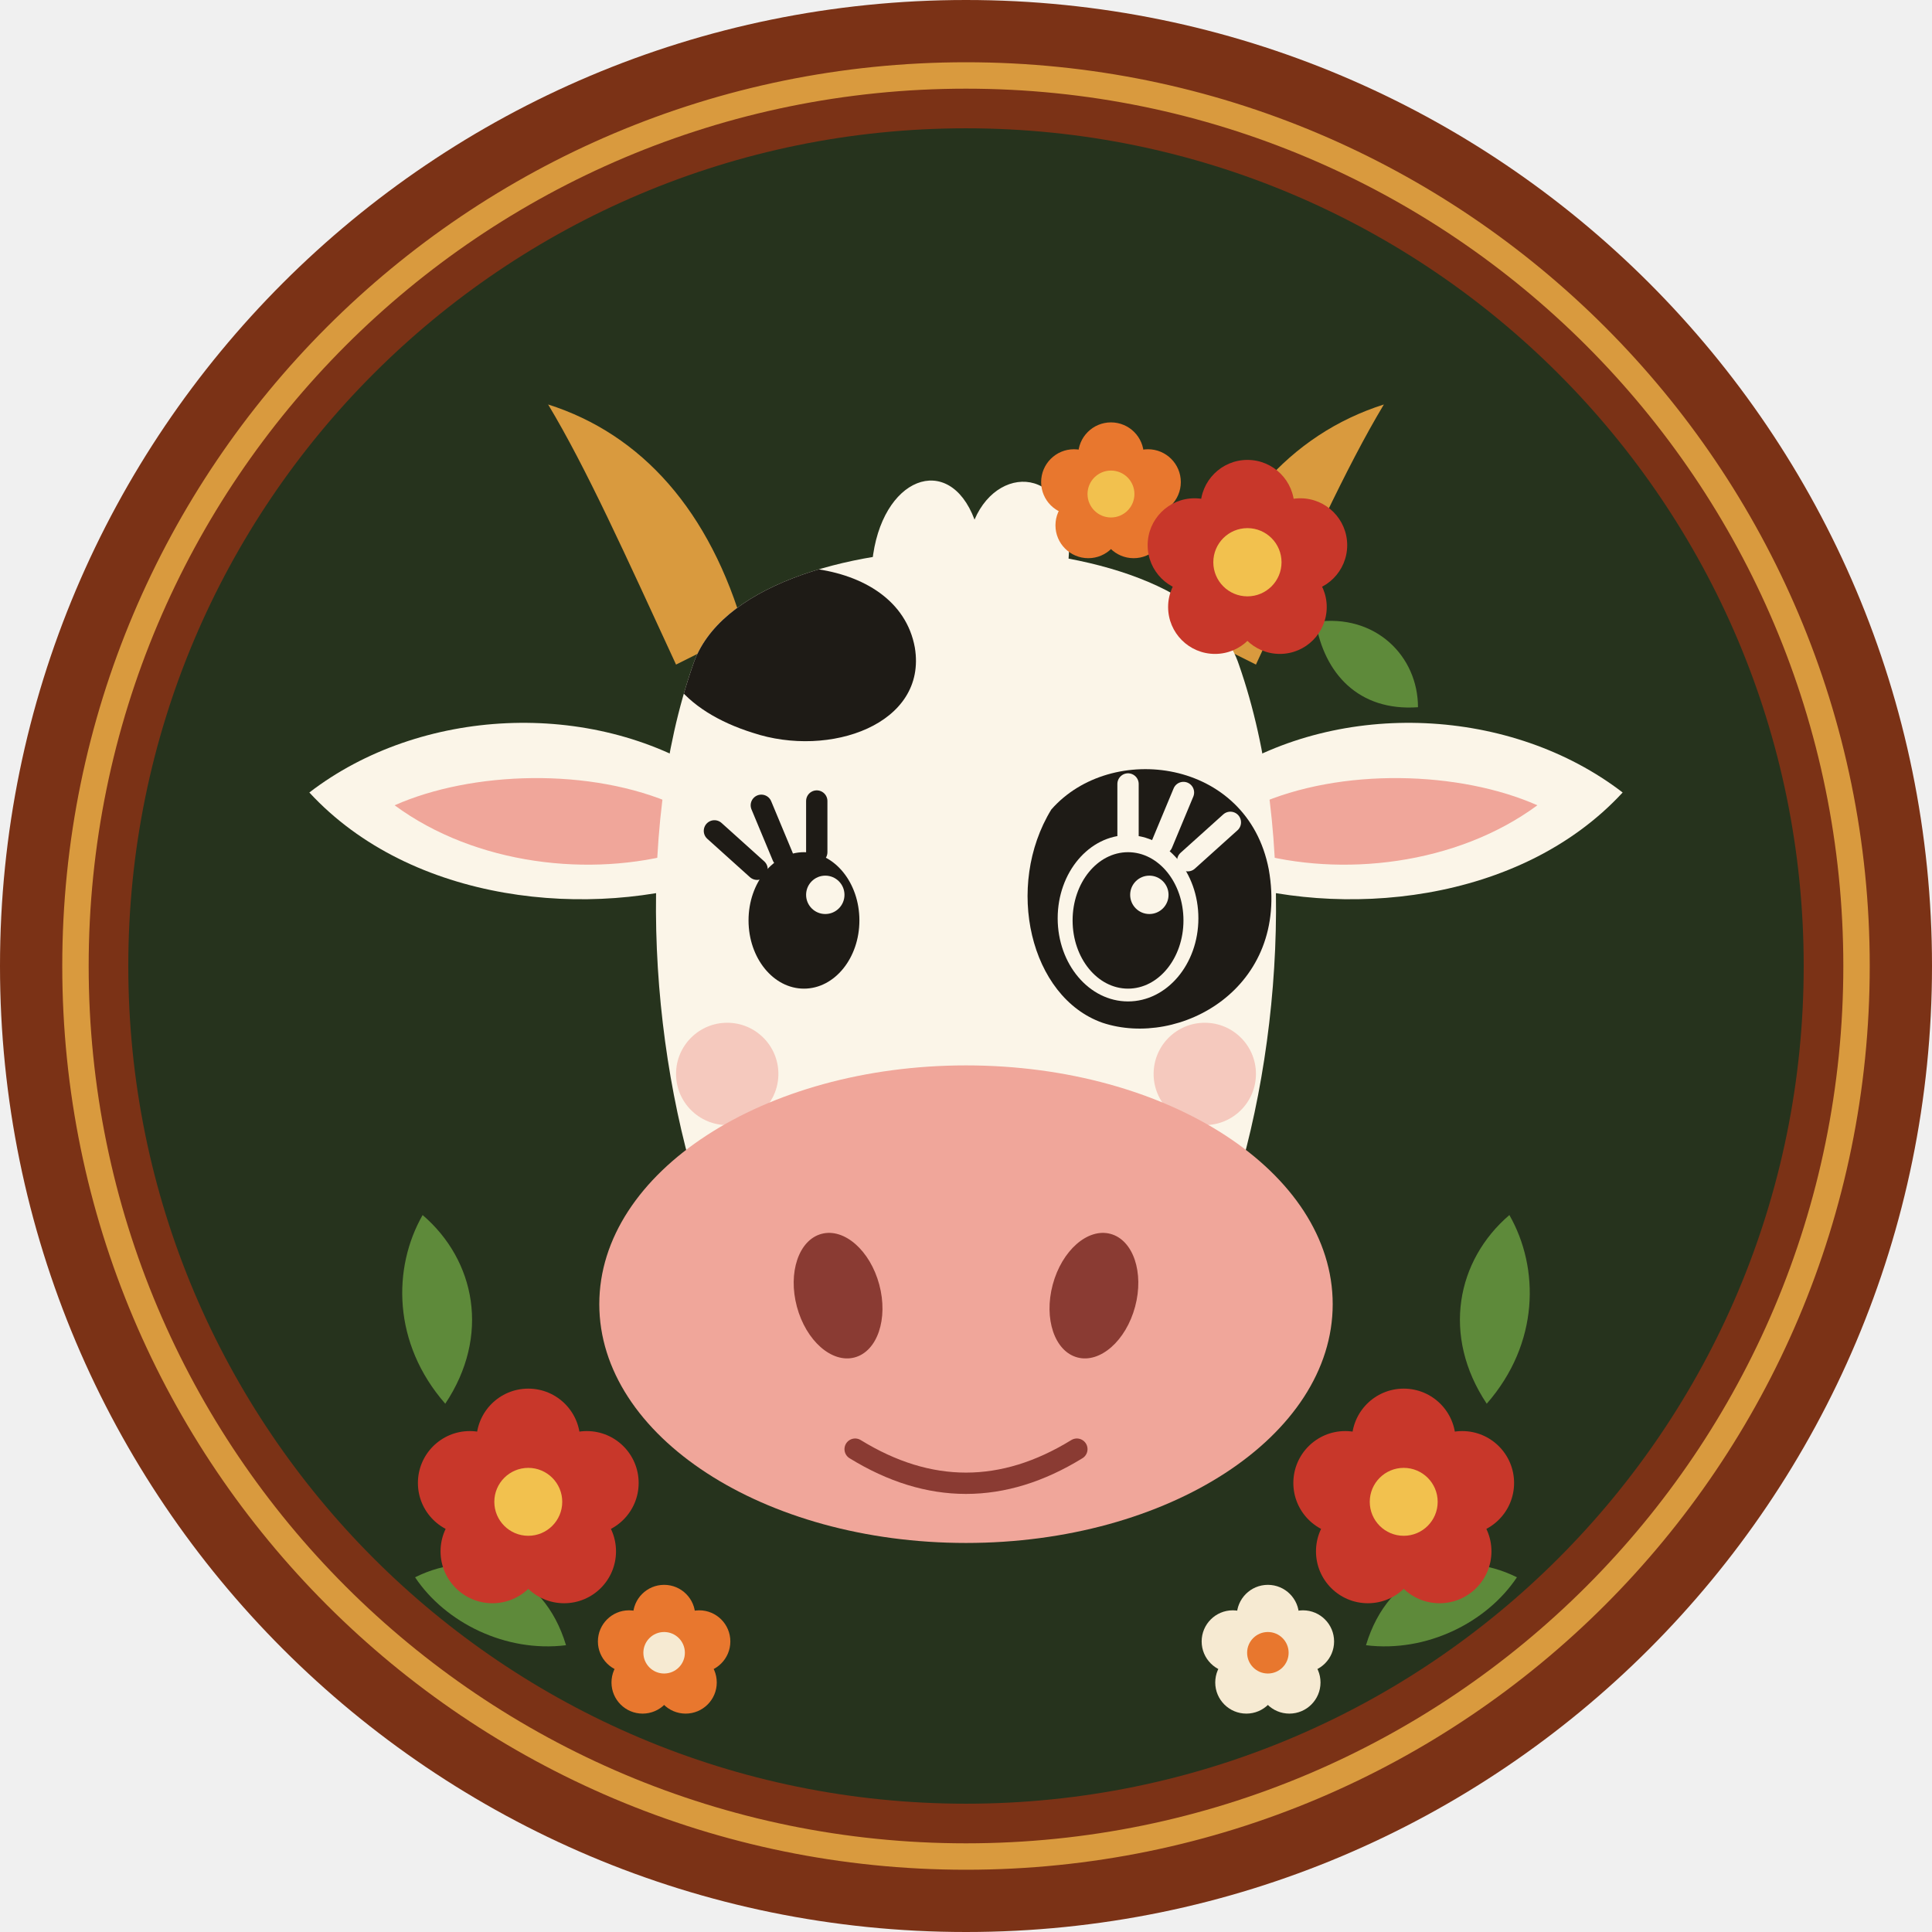
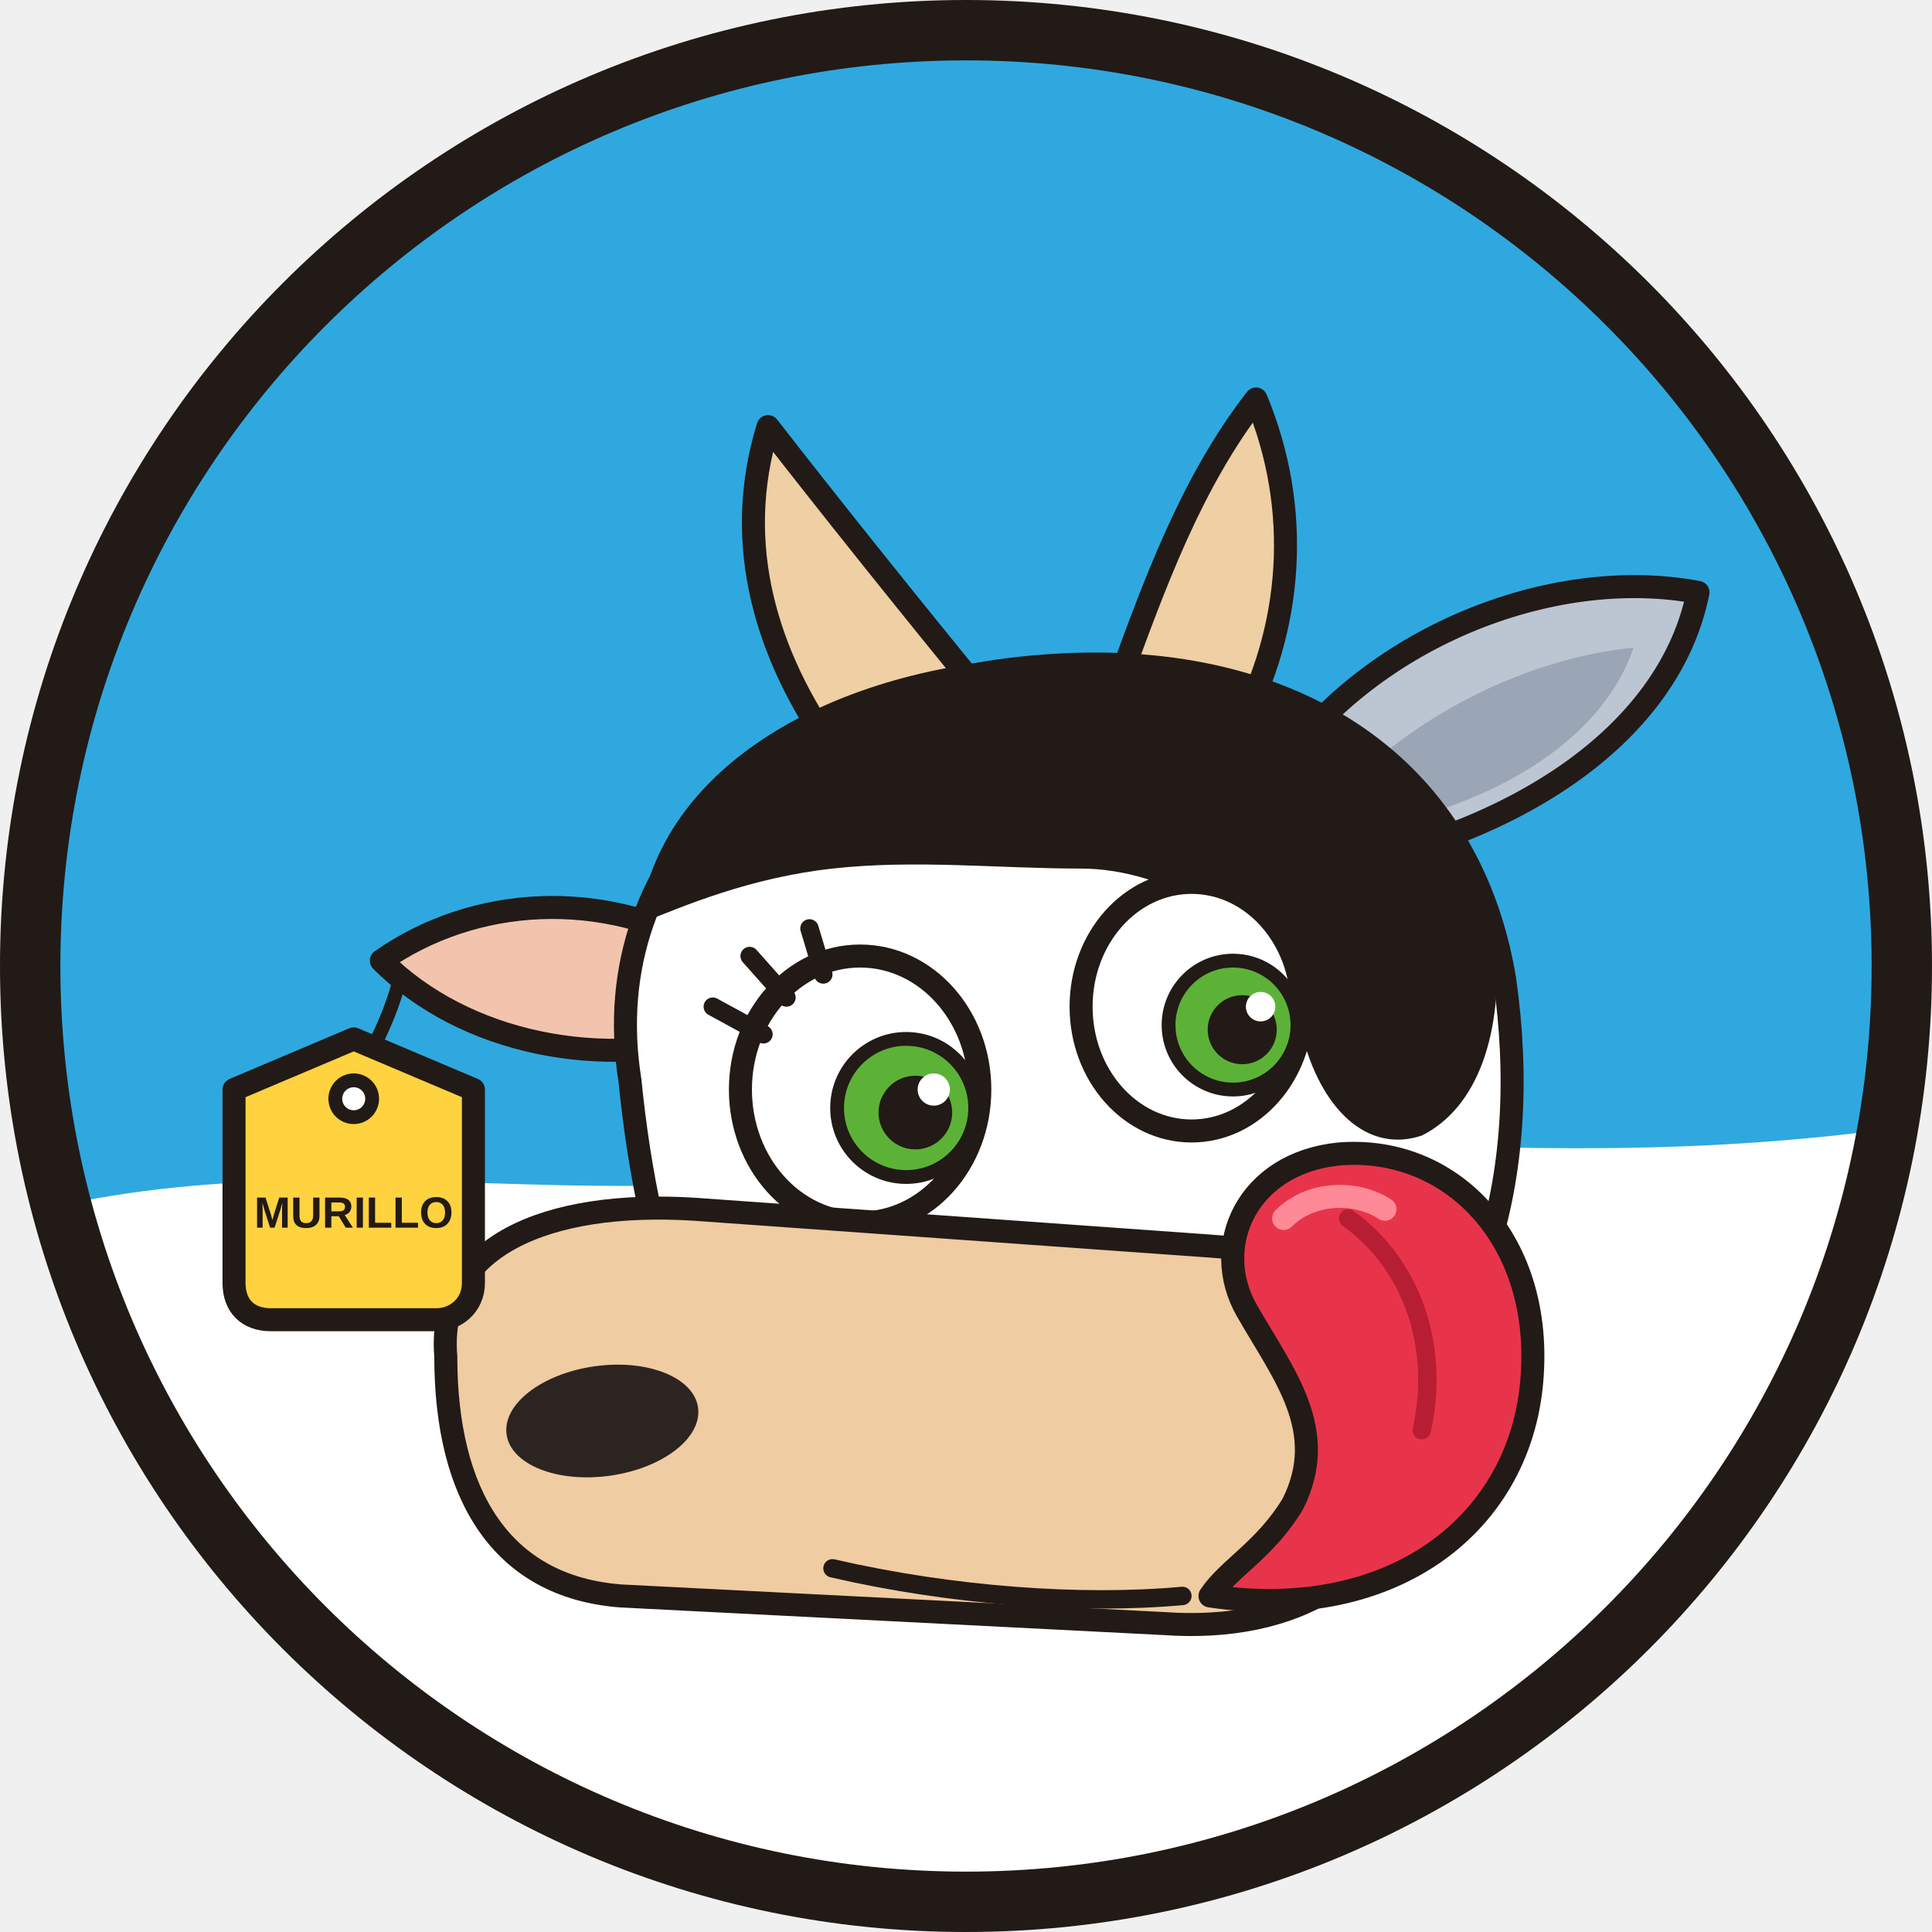
<svg xmlns="http://www.w3.org/2000/svg" viewBox="0 0 512 512" width="512" height="512">
  <defs>
-     <clipPath id="head">
-       <path d="M192 186C204 150 308 150 320 186C334 226 330 280 316 318L196 318C182 280 178 226 192 186Z" />
+     <clipPath id="disc">
+       <circle cx="256" cy="256" r="248" />
    </clipPath>
-     <g id="petals5">
-       <circle cx="0" cy="-13" r="11" />
-       <circle cx="12.4" cy="-4" r="11" />
-       <circle cx="7.6" cy="10.5" r="11" />
-       <circle cx="-7.6" cy="10.5" r="11" />
-       <circle cx="-12.4" cy="-4" r="11" />
+   </defs>
+   <g clip-path="url(#disc)">
+     <rect width="512" height="512" fill="#2fa8e0" />
+     <path d="M-20 330C70 296 150 326 236 308C322 290 410 318 532 294V540H-20Z" fill="#ffffff" />
+     <g transform="translate(256 268) scale(1.22) translate(-179 -155)">
+       <g stroke="#221a16" stroke-width="5" stroke-linejoin="round" stroke-linecap="round">
+         <path d="M246 104C266 74 306 58 338 64C332 94 300 116 258 124Z" fill="#bcc6d2" />
+         <path d="M262 106C280 88 304 78 324 76C318 94 298 108 272 114Z" fill="#9aa6b5" stroke="none" />
+         <path d="M150 98C136 78 128 54 136 28C150 46 166 66 184 88Z" fill="#efcfa4" />
+         <path d="M212 84C220 62 228 40 242 22C252 46 250 72 238 94Z" fill="#efcfa4" />
+         <path d="M124 142C100 128 72 130 52 144C70 162 100 168 126 160Z" fill="#f2c4ae" />
+         <path d="M106 170C98 120 140 84 196 80C248 76 288 100 296 148C302 190 292 232 256 254L150 262C122 250 110 210 106 170Z" fill="#ffffff" />
+         <path d="M108 136C112 102 150 80 196 78C244 76 282 98 294 138C296 160 290 176 278 182C266 186 256 176 252 160C246 136 222 124 204 124C186 124 168 122 150 124C132 126 118 132 108 136Z" fill="#221a16" stroke="none" />
+         <ellipse cx="156" cy="172" rx="26" ry="29" fill="#ffffff" />
+         <circle cx="166" cy="176" r="15" fill="#5cb236" stroke-width="3" />
+         <circle cx="168" cy="177" r="8" fill="#221a16" stroke="none" />
+         <circle cx="172" cy="172" r="3.5" fill="#ffffff" stroke="none" />
+         <ellipse cx="228" cy="154" rx="24" ry="27" fill="#ffffff" />
+         <circle cx="237" cy="158" r="14" fill="#5cb236" stroke-width="3" />
+         <circle cx="239" cy="159" r="7.5" fill="#221a16" stroke="none" />
+         <circle cx="243" cy="154" r="3.2" fill="#ffffff" stroke="none" />
+         <path d="M135 160L124 154M140 152L132 143M148 147L145 137" fill="none" stroke-width="4" />
+         <path d="M66 230C64 206 88 196 120 198L232 206C264 208 280 226 276 252C272 278 250 290 222 288L104 282C78 280 66 260 66 230Z" fill="#efcca2" />
+         <ellipse cx="100" cy="244" rx="21" ry="12" transform="rotate(-8 100 244)" fill="#2c2420" stroke="none" />
+         <path d="M150 276C176 282 204 284 226 282" fill="none" stroke-width="4" />
+         <path d="M232 282C272 288 300 266 302 234C304 204 284 184 260 186C240 188 232 206 240 220C248 234 258 246 250 262C244 272 236 276 232 282Z" fill="#e8344a" />
+         <path d="M262 200C276 210 282 228 278 246" fill="none" stroke="#b81e33" stroke-width="4" />
+         <path d="M248 200C254 194 264 194 270 198" fill="none" stroke="#ff8a97" stroke-width="5" />
+         <path d="M56 148C54 156 50 164 46 170" fill="none" stroke-width="3" />
+         <path d="M20 172L46 161L72 172V214C72 219 68 222 64 222H28C23 222 20 219 20 214Z" fill="#ffd23f" />
+         <circle cx="46" cy="174" r="4" fill="#ffffff" stroke-width="3" />
+         <text x="46" y="202" text-anchor="middle" fill="#221a16" stroke="none" font-family="Arial Black, Arial, sans-serif" font-weight="900" font-size="9.5">MURILLO</text>
+       </g>
    </g>
-   </defs>
-   <circle cx="256" cy="256" r="256" fill="#7b3216" />
-   <circle cx="256" cy="256" r="236" fill="none" stroke="#d99a3e" stroke-width="7" />
-   <circle cx="256" cy="256" r="222" fill="#26331d" />
-   <g>
-     <path d="M118 372C104 356 104 336 112 322C126 334 130 354 118 372Z" fill="#5e8a3a" />
-     <path d="M150 436C134 438 118 430 110 418C126 410 144 416 150 436Z" fill="#5e8a3a" />
-     <g transform="translate(140 398) scale(1.25)" fill="#c8372a">
-       <use href="#petals5" />
-     </g>
-     <circle cx="140" cy="398" r="9" fill="#f2c14e" />
-     <g transform="translate(176 438) scale(.75)" fill="#e8772e">
-       <use href="#petals5" />
-     </g>
-     <circle cx="176" cy="438" r="5.5" fill="#f6ead2" />
-     <path d="M394 372C408 356 408 336 400 322C386 334 382 354 394 372Z" fill="#5e8a3a" />
-     <path d="M362 436C378 438 394 430 402 418C386 410 368 416 362 436Z" fill="#5e8a3a" />
-     <g transform="translate(372 398) scale(1.25)" fill="#c8372a">
-       <use href="#petals5" />
-     </g>
-     <circle cx="372" cy="398" r="9" fill="#f2c14e" />
-     <g transform="translate(336 438) scale(.75)" fill="#f6ead2">
-       <use href="#petals5" />
-     </g>
-     <circle cx="336" cy="438" r="5.5" fill="#e8772e" />
  </g>
-   <g transform="translate(256 262) scale(1.13) translate(-256 -262)">
-     <path d="M204 178C196 150 180 132 158 125C167 140 176 160 188 186Z" fill="#d99a3e" />
-     <path d="M308 178C316 150 332 132 354 125C345 140 336 160 324 186Z" fill="#d99a3e" />
-     <path d="M196 212C168 194 128 196 102 216C126 242 168 246 198 236Z" fill="#fbf5e8" />
-     <path d="M188 219C168 210 140 211 122 219C141 233 168 236 189 230Z" fill="#f0a69a" />
-     <path d="M316 212C344 194 384 196 410 216C386 242 344 246 314 236Z" fill="#fbf5e8" />
-     <path d="M324 219C344 210 372 211 390 219C371 233 344 236 323 230Z" fill="#f0a69a" />
-     <path d="M192 186C204 150 308 150 320 186C334 226 330 280 316 318L196 318C182 280 178 226 192 186Z" fill="#fbf5e8" />
-     <path d="M234 162C236 142 252 136 258 152C264 138 282 140 280 162Z" fill="#fbf5e8" />
-     <g clip-path="url(#head)" fill="#1e1b16">
-       <path d="M186 172C204 158 240 160 244 182C247 200 224 208 206 202C190 197 180 186 186 172Z" />
-       <path d="M276 220C290 204 322 208 327 234C332 262 306 276 288 270C271 264 265 238 276 220Z" />
-     </g>
-     <ellipse cx="294" cy="245.5" rx="16.5" ry="19.5" fill="#fbf5e8" />
-     <g fill="#1e1b16">
-       <ellipse cx="218" cy="246" rx="13" ry="16" />
-       <ellipse cx="294" cy="246" rx="13" ry="16" />
-     </g>
-     <g fill="#fbf5e8">
-       <circle cx="223" cy="240" r="4.5" />
-       <circle cx="299" cy="240" r="4.5" />
-     </g>
-     <g stroke="#1e1b16" stroke-width="5" stroke-linecap="round" fill="none">
-       <path d="M207 234L197 225M213 231L208 219M221 230L221 218" />
-     </g>
-     <path d="M308 232L318 223M302 228L307 216M294 226L294 214" stroke="#fbf5e8" stroke-width="5" stroke-linecap="round" fill="none" />
-     <g fill="#f0a69a" opacity=".55">
-       <circle cx="200" cy="282" r="12" />
-       <circle cx="312" cy="282" r="12" />
-     </g>
-     <ellipse cx="256" cy="336" rx="86" ry="56" fill="#f0a69a" />
-     <g fill="#8a3b33">
-       <ellipse cx="226" cy="334" rx="10" ry="15" transform="rotate(-15 226 334)" />
-       <ellipse cx="286" cy="334" rx="10" ry="15" transform="rotate(15 286 334)" />
-     </g>
-     <path d="M230 370Q256 386 282 370" fill="none" stroke="#8a3b33" stroke-width="5" stroke-linecap="round" />
-     <path d="M338 176C352 174 362 184 362 196C348 197 340 188 338 176Z" fill="#5e8a3a" />
-     <g transform="translate(290 146) scale(.7)" fill="#e8772e">
-       <use href="#petals5" />
-     </g>
-     <circle cx="290" cy="146" r="5.5" fill="#f2c14e" />
-     <g transform="translate(322 162)" fill="#c8372a">
-       <use href="#petals5" />
-     </g>
-     <circle cx="322" cy="162" r="8" fill="#f2c14e" />
-   </g>
+   <circle cx="256" cy="256" r="248" fill="none" stroke="#221a16" stroke-width="16" />
</svg>
